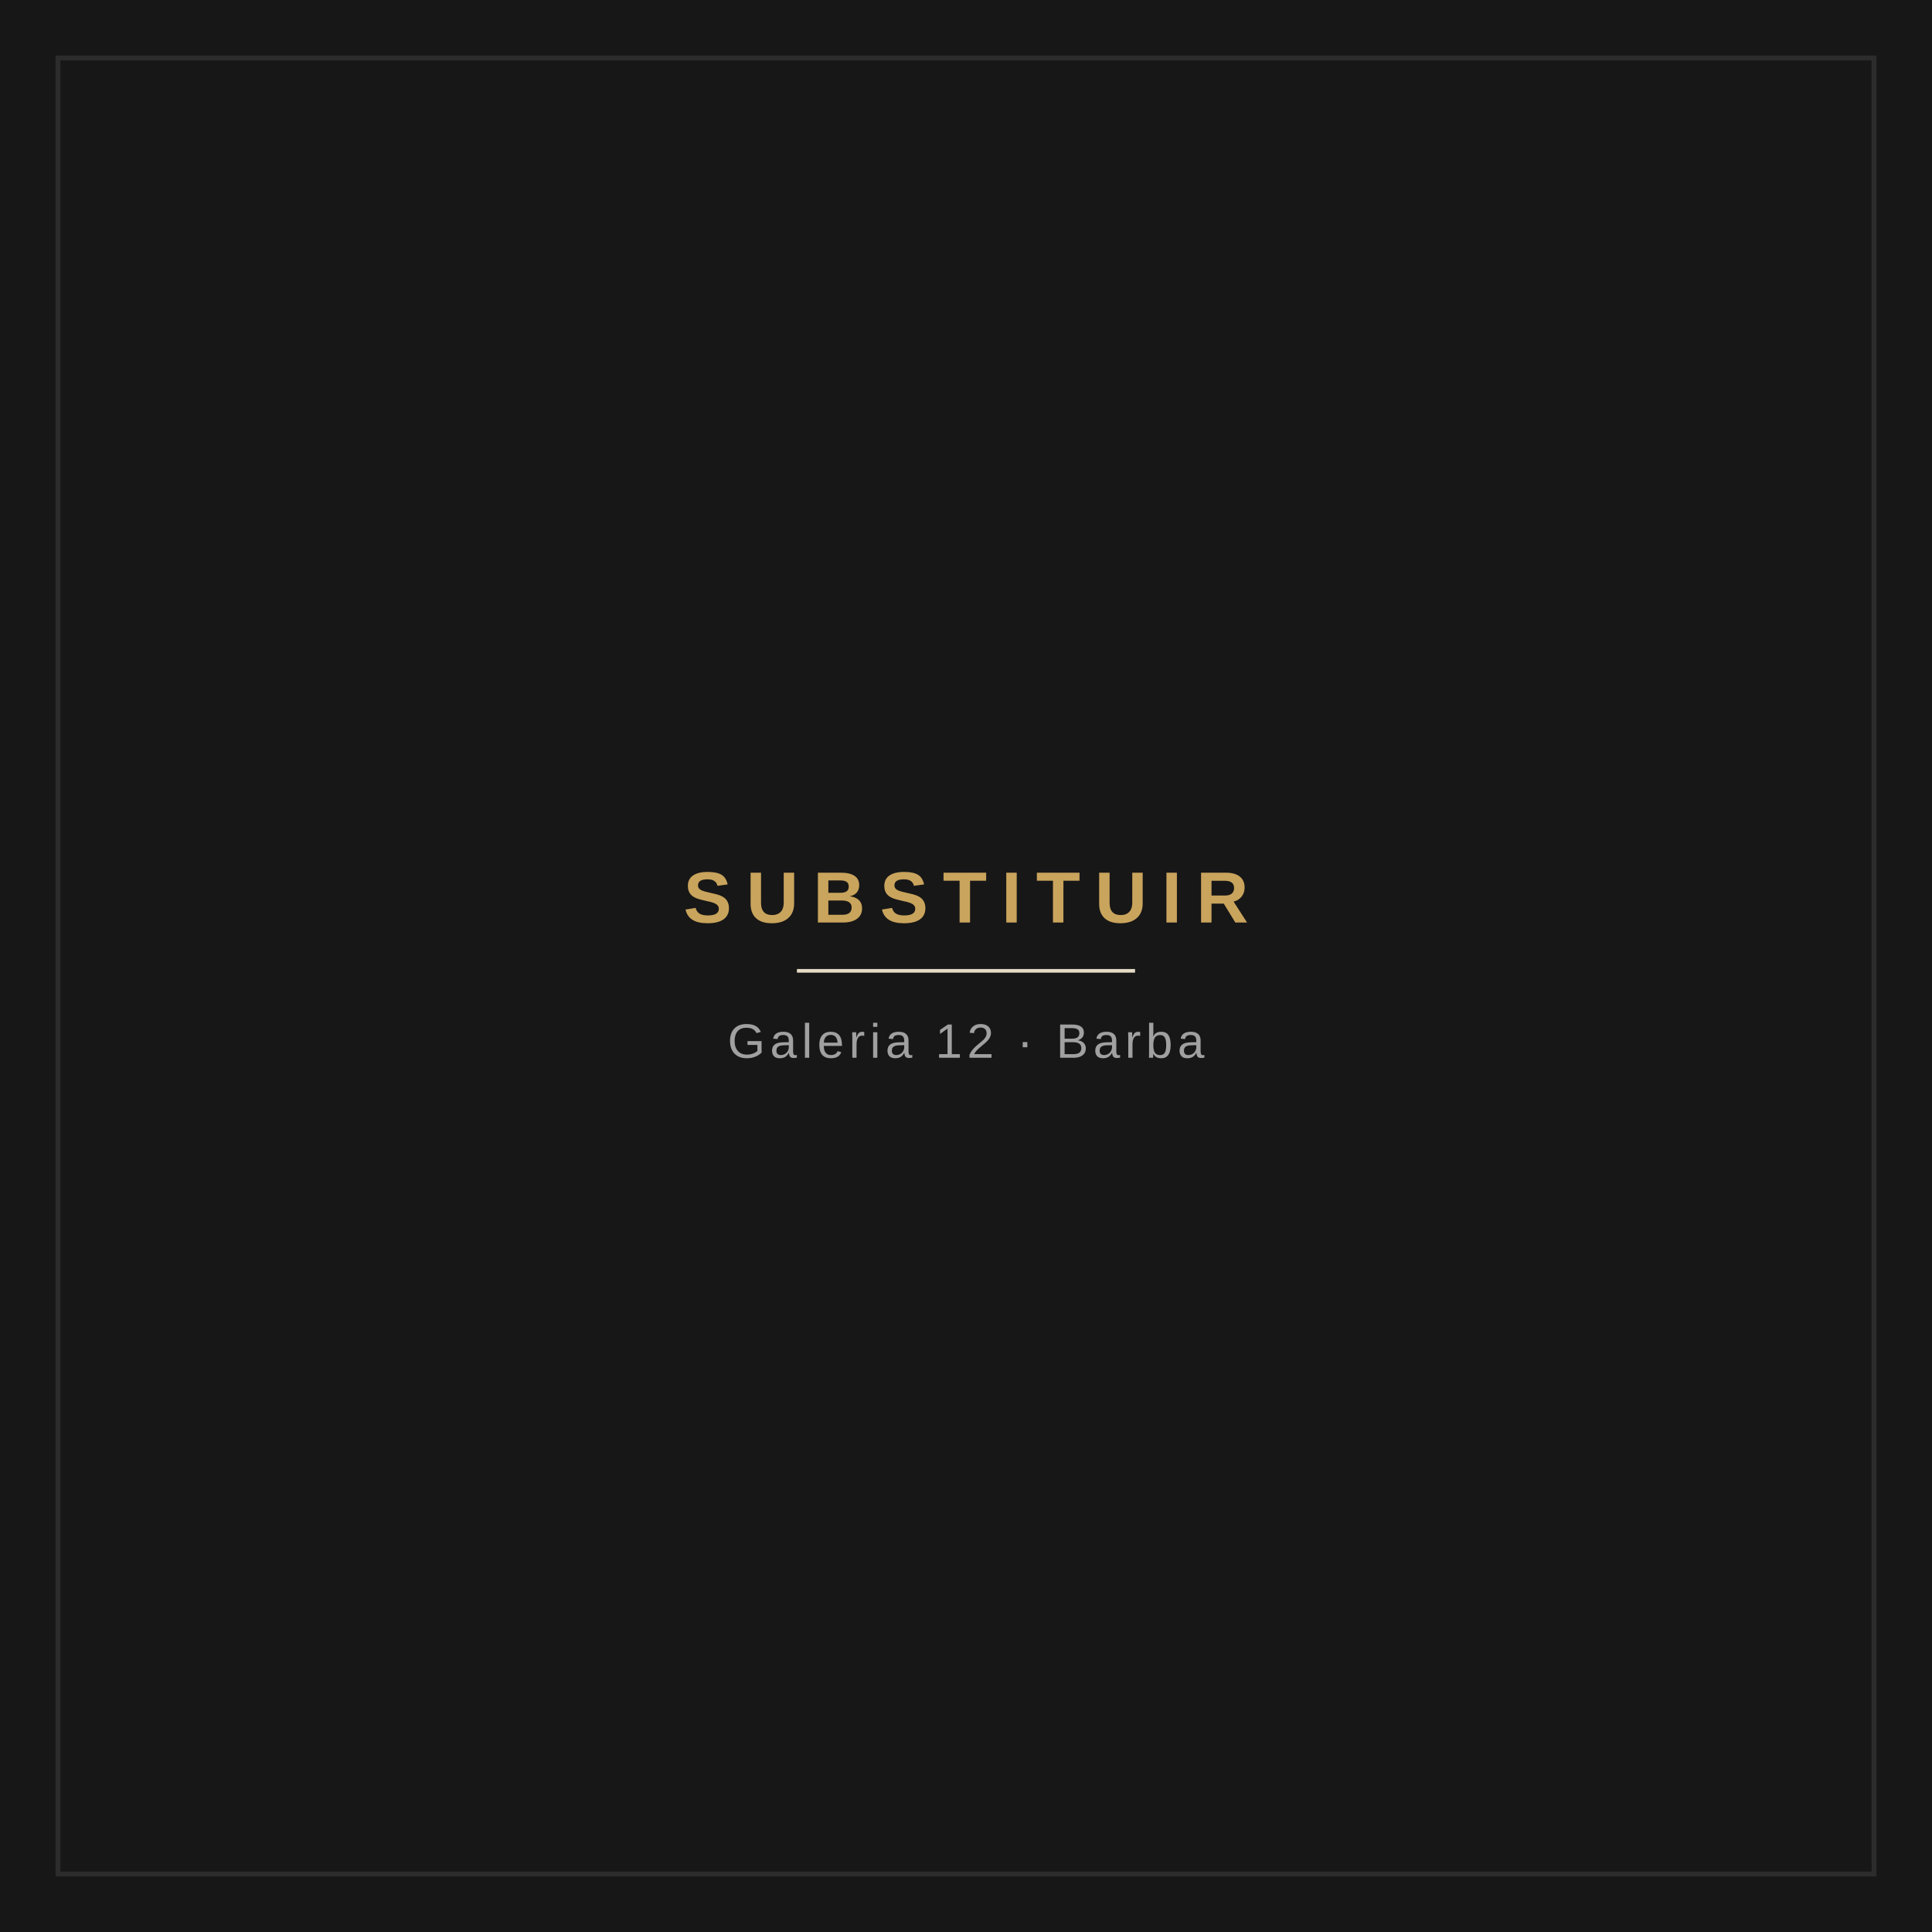
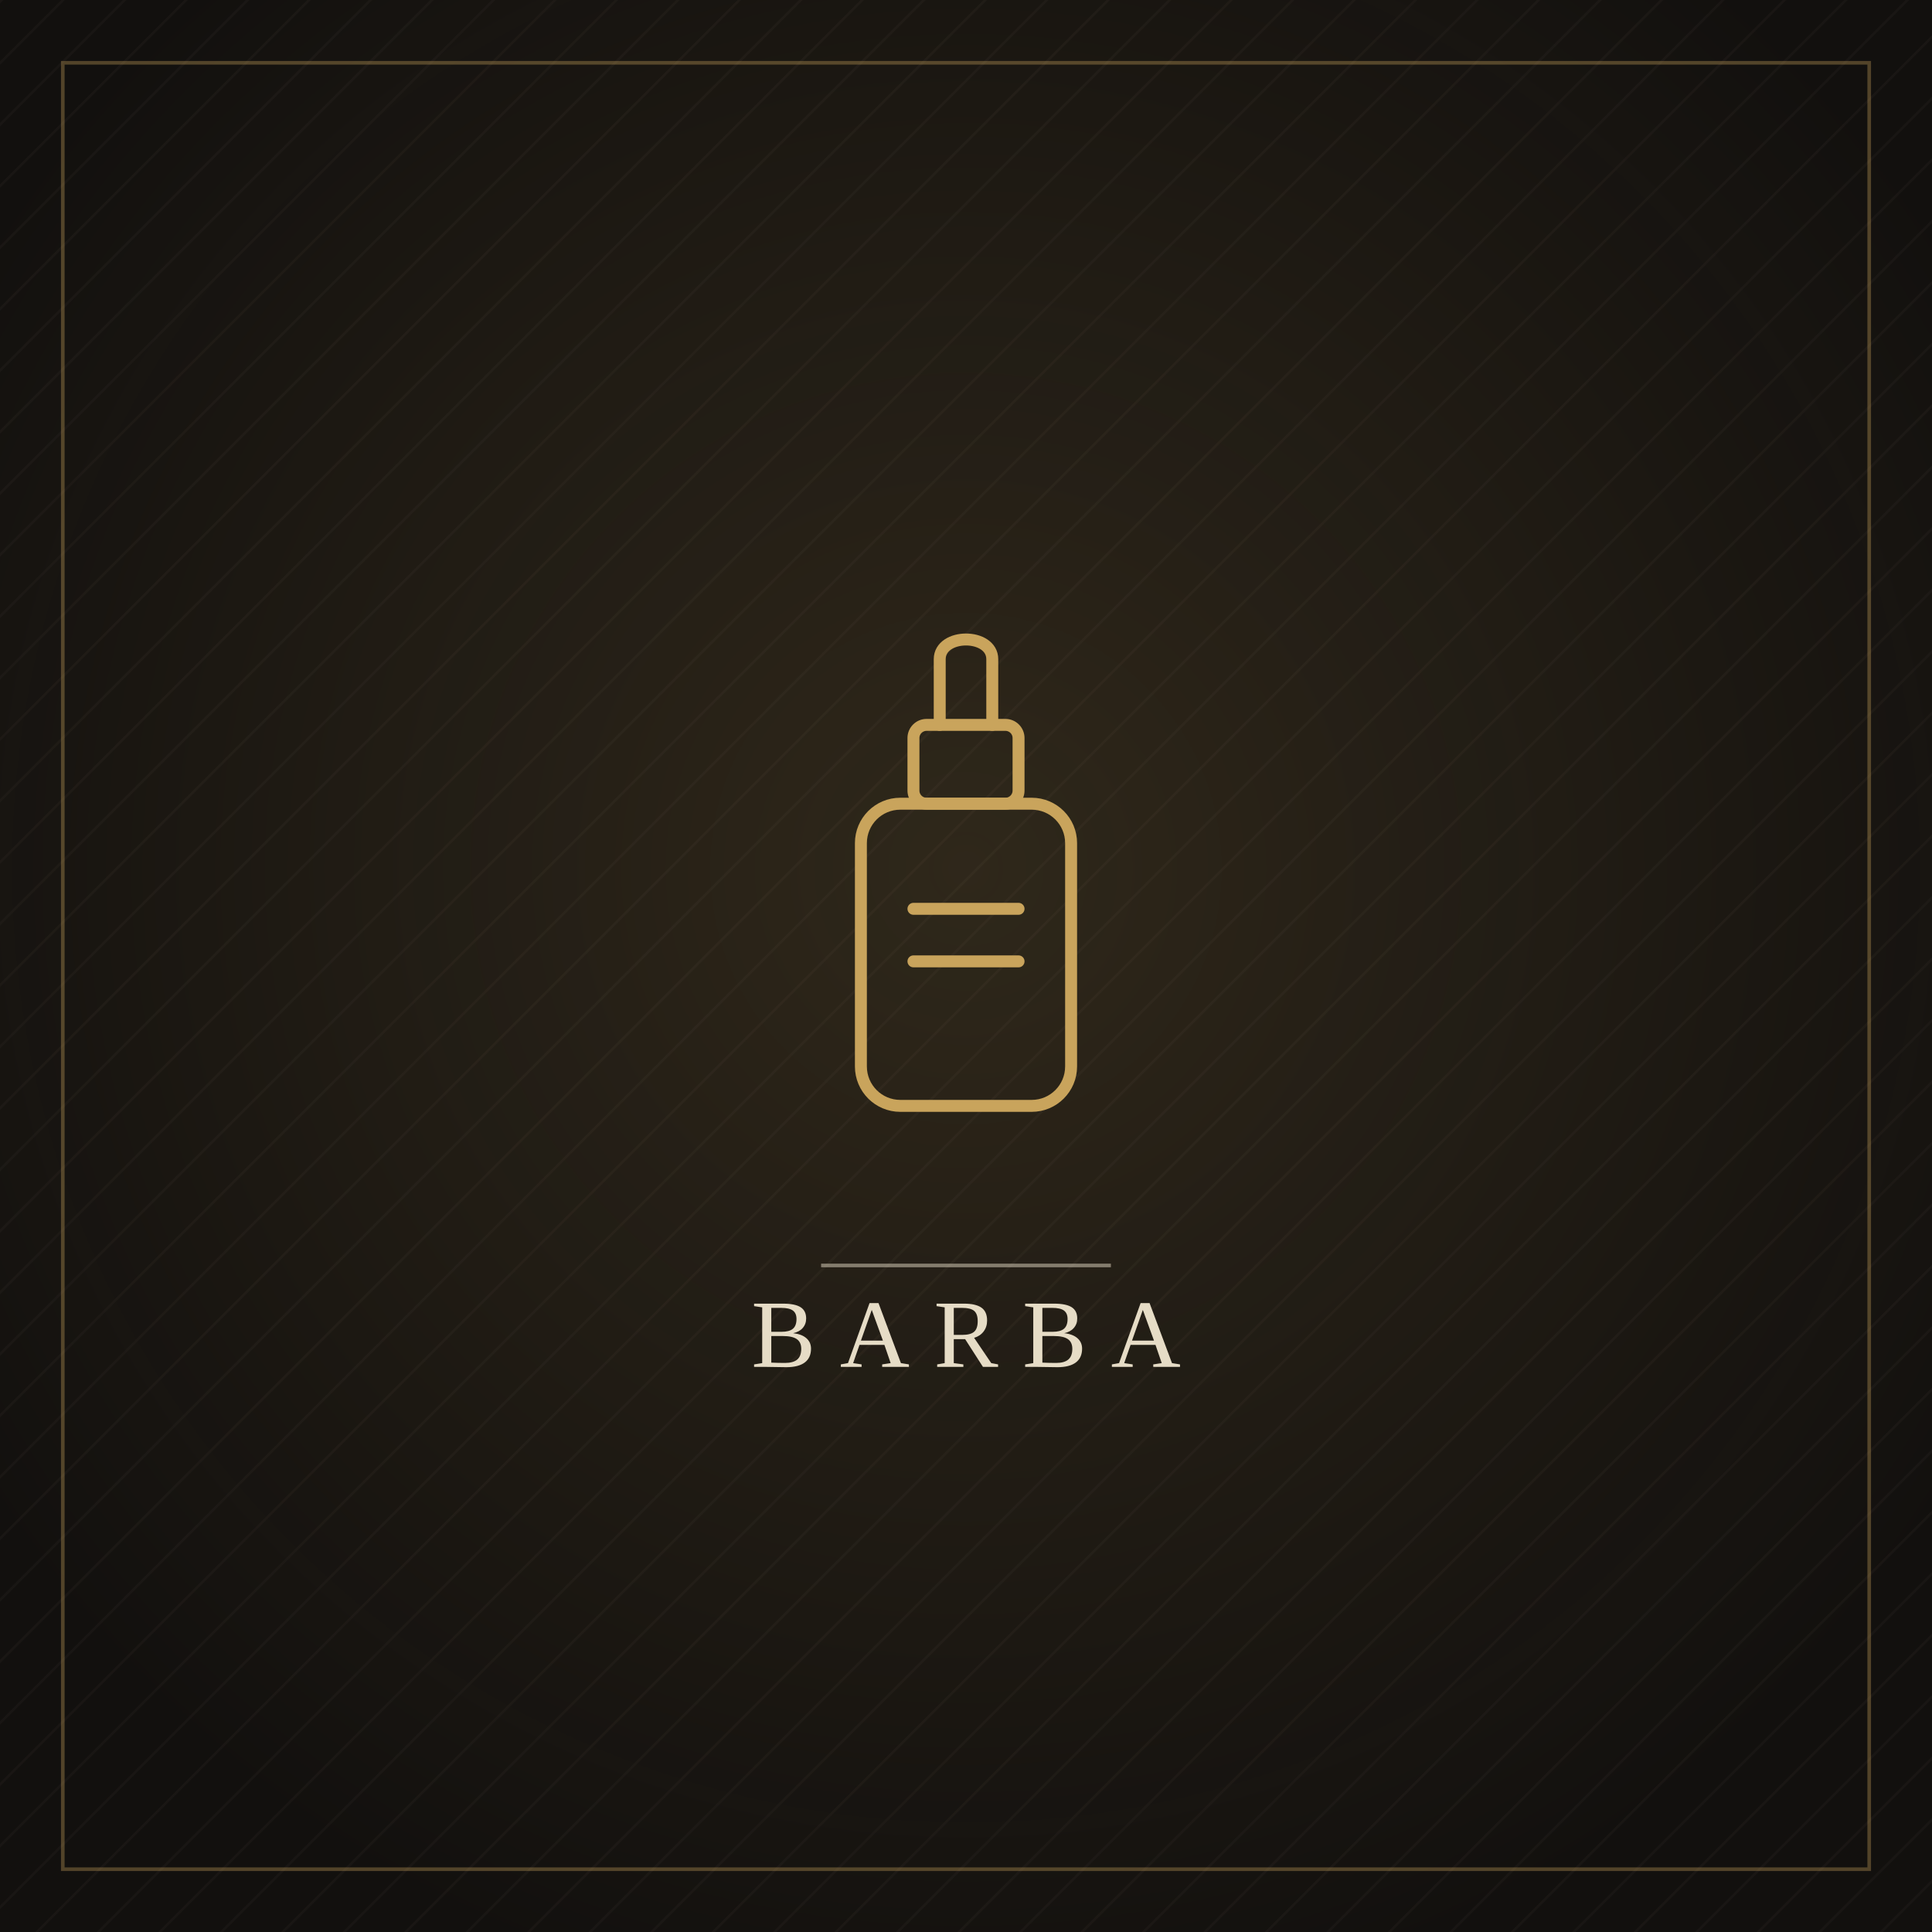
<svg xmlns="http://www.w3.org/2000/svg" width="800" height="800" viewBox="0 0 800 800">
-   <rect width="800" height="800" fill="#171717" />
-   <rect x="24" y="24" width="752" height="752" fill="none" stroke="#2C2C2C" stroke-width="2" />
-   <line x1="330" y1="402" x2="470" y2="402" stroke="#E6DCC6" stroke-width="1.5" />
-   <text x="400" y="382" fill="#C9A45C" font-family="Arial, Helvetica, sans-serif" font-size="30" font-weight="700" letter-spacing="6" text-anchor="middle">SUBSTITUIR</text>
-   <text x="400" y="438" fill="#A0A0A0" font-family="Arial, Helvetica, sans-serif" font-size="20" letter-spacing="2" text-anchor="middle">Galeria 12 · Barba</text>
+   <defs>
+     <pattern id="linhas" width="18" height="18" patternUnits="userSpaceOnUse" patternTransform="rotate(45)">
+       <line x1="0" y1="0" x2="0" y2="18" stroke="#E6DCC6" stroke-opacity=".035" stroke-width="2" />
+     </pattern>
+     <radialGradient id="brilho" cx="50%" cy="45%" r="60%">
+       <stop offset="0" stop-color="#C9A45C" stop-opacity=".16" />
+       <stop offset="1" stop-color="#C9A45C" stop-opacity="0" />
+     </radialGradient>
+   </defs>
+   <rect width="800" height="800" fill="#12100E" />
+   <rect width="800" height="800" fill="url(#linhas)" />
+   <rect width="800" height="800" fill="url(#brilho)" />
+   <rect x="26" y="26" width="748" height="748" fill="none" stroke="#C9A45C" stroke-opacity=".35" stroke-width="1.5" />
+   <g transform="translate(264.0 224.0) scale(2.720)" fill="none" stroke="#C9A45C" stroke-width="1.82" stroke-linecap="round" stroke-linejoin="round">
+     <rect x="34" y="40" width="32" height="46" rx="6" />
+     <rect x="42" y="28" width="16" height="12" rx="2" />
+     <path d="M46 28 V18 C46 14 54 14 54 18 V28" />
+     <path d="M42 56 H58" />
+     <path d="M42 64 H58" />
+   </g>
+   <line x1="340" y1="524" x2="460" y2="524" stroke="#E6DCC6" stroke-opacity=".5" stroke-width="1.5" />
+   <text x="400" y="566" fill="#E6DCC6" font-family="Georgia, 'Times New Roman', serif" font-size="40" letter-spacing="10" text-anchor="middle">BARBA</text>
</svg>
